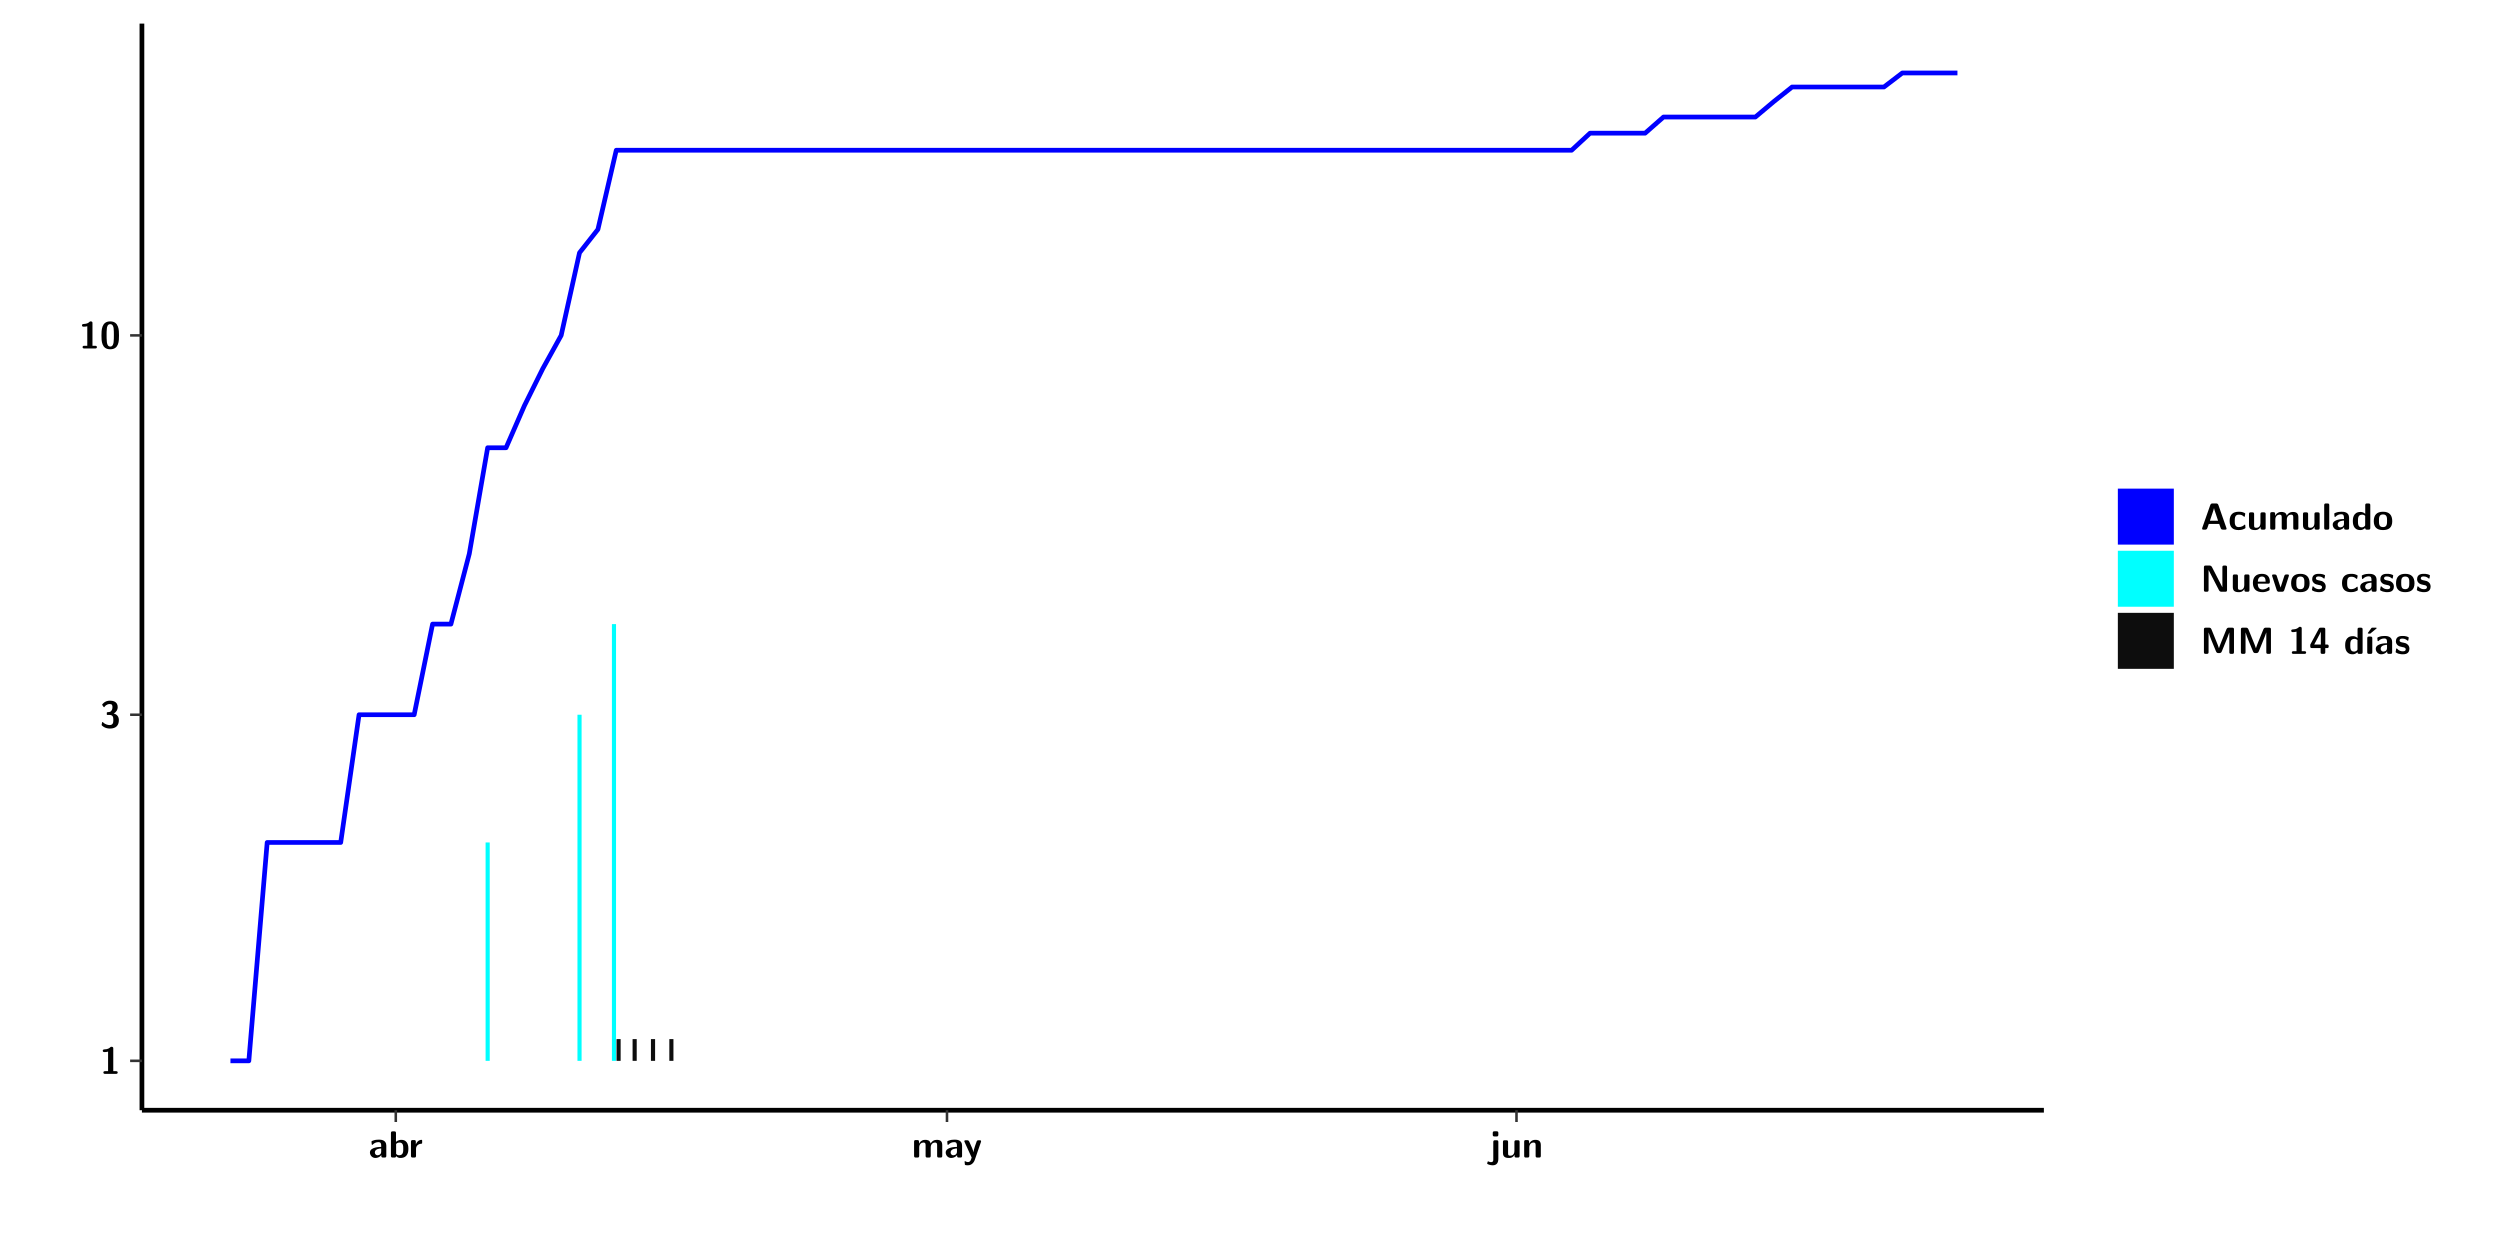
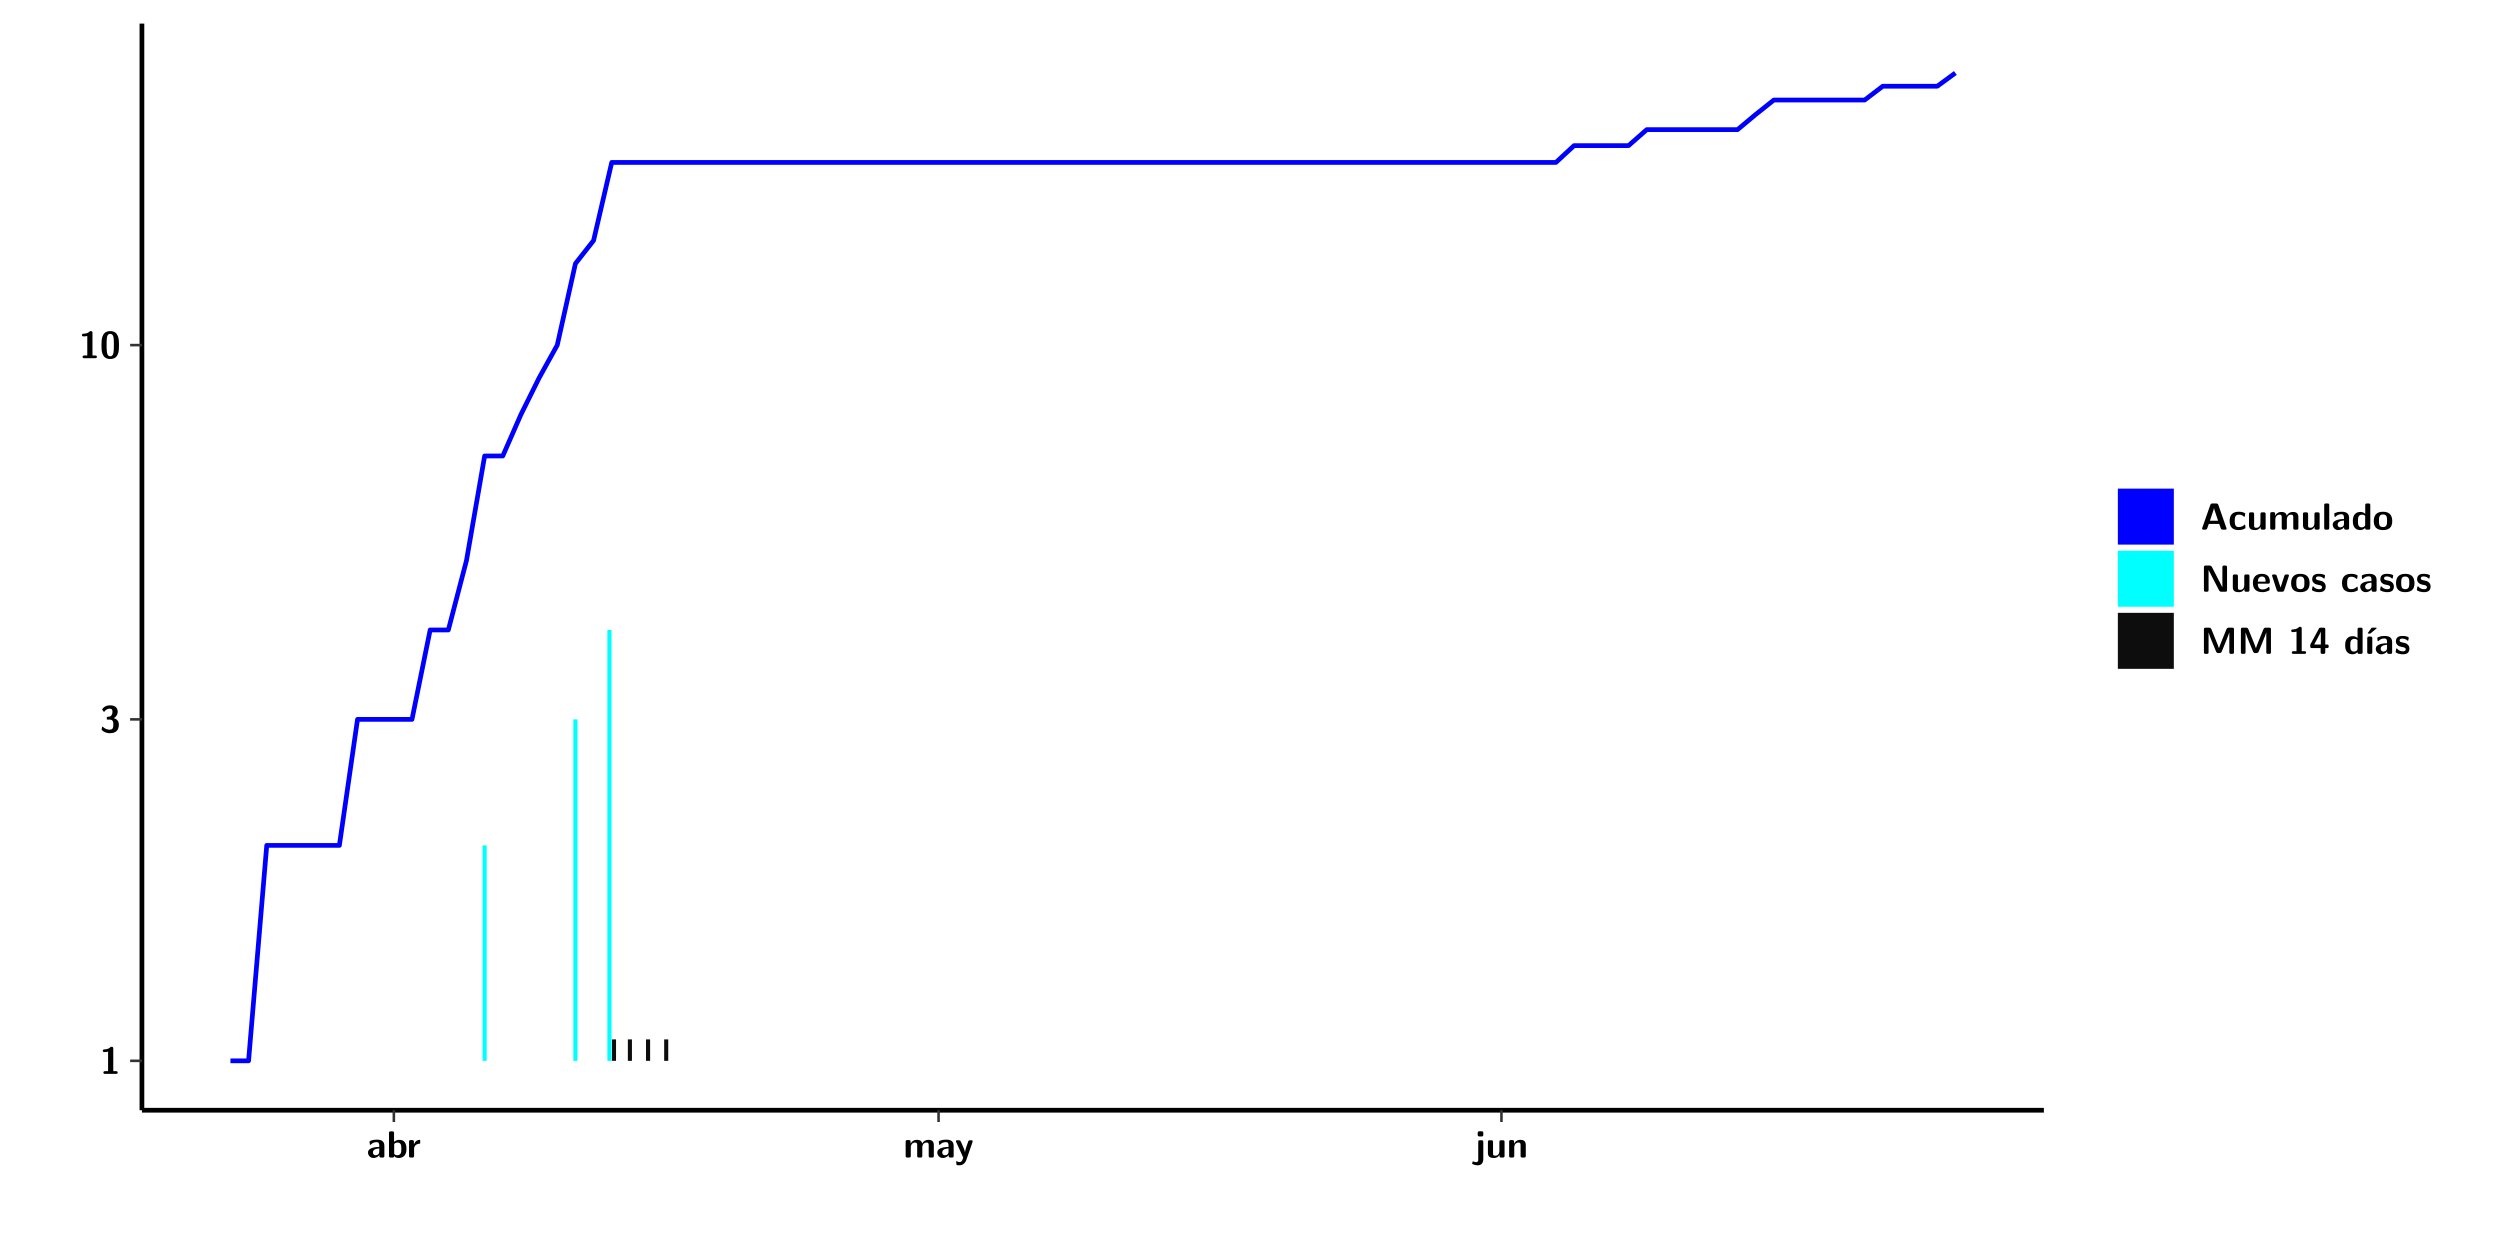
<svg xmlns="http://www.w3.org/2000/svg" xmlns:xlink="http://www.w3.org/1999/xlink" width="579.653pt" height="288pt" viewBox="0 0 579.653 288" version="1.1">
  <defs>
    <g>
      <symbol overflow="visible" id="glyph0-0">
        <path style="stroke:none;" d="" />
      </symbol>
      <symbol overflow="visible" id="glyph0-1">
        <path style="stroke:none;" d="M 3.109 -5.859 C 3.109 -6.016 3.109 -6.281 2.719 -6.281 C 2.547 -6.281 2.516 -6.266 2.406 -6.156 C 2.25 -6.016 1.922 -5.688 1.047 -5.672 C 0.891 -5.672 0.672 -5.609 0.672 -5.359 C 0.672 -5.047 0.969 -5.047 1.094 -5.047 C 1.344 -5.047 1.656 -5.078 1.906 -5.156 L 1.906 -0.625 L 1.234 -0.625 C 1.109 -0.625 0.812 -0.625 0.812 -0.312 C 0.812 0 1.109 0 1.234 0 L 3.719 0 C 3.828 0 4.141 0 4.141 -0.312 C 4.141 -0.625 3.828 -0.625 3.719 -0.625 L 3.109 -0.625 Z M 3.109 -5.859 " />
      </symbol>
      <symbol overflow="visible" id="glyph0-2">
        <path style="stroke:none;" d="M 0.844 -4.859 C 0.906 -4.766 0.953 -4.766 0.969 -4.766 C 1.031 -4.766 1.047 -4.797 1.094 -4.859 C 1.547 -5.5 2.172 -5.5 2.281 -5.5 C 2.844 -5.5 2.922 -5.203 2.922 -4.781 C 2.922 -4.656 2.922 -4.234 2.641 -3.906 C 2.438 -3.656 2.219 -3.641 1.953 -3.625 C 1.859 -3.609 1.688 -3.609 1.672 -3.578 C 1.609 -3.562 1.609 -3.5 1.609 -3.359 L 1.609 -3.203 C 1.609 -2.984 1.609 -2.969 1.844 -2.969 L 2.219 -2.969 C 3.031 -2.969 3.125 -2.469 3.125 -1.797 C 3.125 -1.203 3.062 -0.625 2.266 -0.625 C 1.984 -0.625 1.328 -0.688 0.75 -1.25 C 0.672 -1.328 0.656 -1.328 0.625 -1.328 C 0.531 -1.328 0.516 -1.25 0.516 -1.234 C 0.516 -1.234 0.406 -0.672 0.406 -0.625 C 0.406 -0.516 1.156 0.188 2.312 0.188 C 3.812 0.188 4.406 -0.609 4.406 -1.781 C 4.406 -2.562 3.984 -3.109 3.203 -3.297 C 3.906 -3.688 4.141 -4.266 4.141 -4.766 C 4.141 -6.156 2.891 -6.281 2.328 -6.281 C 1.125 -6.281 0.531 -5.422 0.531 -5.344 C 0.531 -5.297 0.594 -5.219 0.594 -5.219 Z M 0.844 -4.859 " />
      </symbol>
      <symbol overflow="visible" id="glyph0-3">
        <path style="stroke:none;" d="M 4.438 -3 C 4.438 -4.203 4.438 -6.281 2.406 -6.281 C 0.375 -6.281 0.375 -4.219 0.375 -3 C 0.375 -1.812 0.375 0.188 2.406 0.188 C 4.438 0.188 4.438 -1.781 4.438 -3 Z M 2.406 -0.438 C 1.75 -0.438 1.656 -1.25 1.625 -1.484 C 1.562 -1.953 1.562 -2.766 1.562 -3.125 C 1.562 -3.641 1.562 -4.203 1.625 -4.641 C 1.641 -4.875 1.734 -5.641 2.406 -5.641 C 3.047 -5.641 3.156 -4.906 3.188 -4.734 C 3.25 -4.281 3.25 -3.594 3.25 -3.125 C 3.25 -2.625 3.25 -1.953 3.188 -1.469 C 3.156 -1.234 3.062 -0.438 2.406 -0.438 Z M 2.406 -0.438 " />
      </symbol>
      <symbol overflow="visible" id="glyph0-4">
        <path style="stroke:none;" d="M 4.062 -2.766 C 4.062 -4.156 2.734 -4.156 2.297 -4.156 C 1.891 -4.156 1.453 -4.125 0.859 -3.891 C 0.672 -3.797 0.625 -3.781 0.625 -3.688 C 0.625 -3.625 0.688 -3.109 0.688 -3.047 C 0.703 -2.984 0.75 -2.938 0.812 -2.938 C 0.844 -2.938 0.875 -2.969 0.906 -3 C 1.281 -3.391 1.719 -3.578 2.266 -3.578 C 2.734 -3.578 2.875 -3.297 2.875 -2.781 L 2.875 -2.469 C 2.562 -2.469 0.266 -2.453 0.266 -1.172 C 0.266 -0.547 0.766 0.094 1.531 0.094 C 1.828 0.094 2.484 0.016 2.906 -0.594 L 2.906 -0.422 C 2.906 -0.141 2.969 0 3.328 0 L 3.641 0 C 3.984 0 4.062 -0.109 4.062 -0.422 Z M 2.875 -1.344 C 2.875 -0.531 2.047 -0.531 2.016 -0.531 C 1.641 -0.531 1.406 -0.844 1.406 -1.188 C 1.406 -2.047 2.625 -2.109 2.875 -2.109 Z M 2.875 -1.344 " />
      </symbol>
      <symbol overflow="visible" id="glyph0-5">
        <path style="stroke:none;" d="M 1.703 -5.656 C 1.703 -5.938 1.641 -6.078 1.281 -6.078 L 0.953 -6.078 C 0.641 -6.078 0.531 -5.984 0.531 -5.656 L 0.531 -0.422 C 0.531 -0.109 0.625 0 0.953 0 L 1.312 0 C 1.453 0 1.719 0 1.734 -0.344 C 2.125 0.094 2.578 0.094 2.719 0.094 C 4.578 0.094 4.578 -1.594 4.578 -2.031 C 4.578 -2.453 4.578 -4.109 2.938 -4.109 C 2.219 -4.109 1.781 -3.703 1.703 -3.625 Z M 1.734 -3.172 C 1.844 -3.281 2.109 -3.484 2.5 -3.484 C 3.391 -3.484 3.391 -2.672 3.391 -2.016 C 3.391 -1.375 3.391 -0.531 2.406 -0.531 C 2.047 -0.531 1.828 -0.75 1.734 -0.875 Z M 1.734 -3.172 " />
      </symbol>
      <symbol overflow="visible" id="glyph0-6">
        <path style="stroke:none;" d="M 1.703 -2.016 C 1.703 -2.844 2.391 -3.188 2.938 -3.219 C 3.109 -3.234 3.125 -3.234 3.125 -3.469 L 3.125 -3.875 C 3.125 -4.047 3.125 -4.109 2.969 -4.109 C 2.719 -4.109 2.078 -4.031 1.672 -3.078 L 1.656 -3.078 L 1.656 -3.641 C 1.656 -3.922 1.594 -4.062 1.234 -4.062 L 0.953 -4.062 C 0.641 -4.062 0.531 -3.969 0.531 -3.641 L 0.531 -0.422 C 0.531 -0.109 0.625 0 0.953 0 L 1.281 0 C 1.609 0 1.703 -0.109 1.703 -0.422 Z M 1.703 -2.016 " />
      </symbol>
      <symbol overflow="visible" id="glyph0-7">
        <path style="stroke:none;" d="M 7.062 -2.844 C 7.062 -3.75 6.672 -4.109 5.781 -4.109 C 5.156 -4.109 4.688 -3.828 4.359 -3.25 C 4.219 -4.078 3.484 -4.109 3.109 -4.109 C 2.938 -4.109 2.578 -4.109 2.188 -3.828 C 1.906 -3.625 1.734 -3.344 1.672 -3.203 L 1.672 -3.641 C 1.672 -3.922 1.609 -4.062 1.25 -4.062 L 0.953 -4.062 C 0.625 -4.062 0.531 -3.969 0.531 -3.641 L 0.531 -0.422 C 0.531 -0.109 0.625 0 0.953 0 L 1.297 0 C 1.625 0 1.719 -0.109 1.719 -0.422 L 1.719 -2.359 C 1.719 -3.141 2.25 -3.484 2.688 -3.484 C 3.109 -3.484 3.203 -3.297 3.203 -2.828 L 3.203 -0.422 C 3.203 -0.109 3.297 0 3.625 0 L 3.969 0 C 4.297 0 4.391 -0.109 4.391 -0.422 L 4.391 -2.359 C 4.391 -3.141 4.922 -3.484 5.359 -3.484 C 5.781 -3.484 5.875 -3.297 5.875 -2.828 L 5.875 -0.422 C 5.875 -0.109 5.969 0 6.297 0 L 6.641 0 C 6.984 0 7.062 -0.109 7.062 -0.422 Z M 7.062 -2.844 " />
      </symbol>
      <symbol overflow="visible" id="glyph0-8">
        <path style="stroke:none;" d="M 4.109 -3.609 C 4.141 -3.719 4.141 -3.734 4.141 -3.781 C 4.141 -4.016 3.906 -4.016 3.797 -4.016 L 3.609 -4.016 C 3.469 -4.016 3.266 -4.016 3.141 -3.812 C 3.109 -3.766 2.406 -1.828 2.359 -1.25 L 2.344 -1.25 C 2.312 -1.672 1.953 -2.484 1.562 -3.328 C 1.328 -3.891 1.266 -4.016 0.828 -4.016 L 0.594 -4.016 C 0.469 -4.016 0.25 -4.016 0.25 -3.781 C 0.25 -3.75 0.281 -3.688 0.297 -3.641 L 1.953 0 C 1.891 0.188 1.859 0.281 1.828 0.375 C 1.734 0.656 1.578 1.047 1.109 1.047 C 0.812 1.047 0.609 0.922 0.516 0.875 C 0.469 0.844 0.453 0.828 0.422 0.828 C 0.391 0.828 0.312 0.859 0.312 0.969 C 0.312 1.031 0.375 1.641 0.391 1.672 C 0.469 1.781 0.953 1.797 1.094 1.797 C 2.172 1.797 2.609 0.766 2.672 0.547 Z M 4.109 -3.609 " />
      </symbol>
      <symbol overflow="visible" id="glyph0-9">
        <path style="stroke:none;" d="M 1.969 -5.672 C 1.969 -5.953 1.906 -6.094 1.547 -6.094 L 1.094 -6.094 C 0.766 -6.094 0.672 -5.984 0.672 -5.672 L 0.672 -5.312 C 0.672 -5.031 0.734 -4.891 1.094 -4.891 L 1.547 -4.891 C 1.875 -4.891 1.969 -5 1.969 -5.312 Z M 0.797 0.484 C 0.797 0.703 0.797 1.062 0.25 1.062 C 0.156 1.062 -0.094 1.031 -0.266 0.922 C -0.359 0.875 -0.375 0.875 -0.406 0.875 C -0.484 0.875 -0.5 0.922 -0.547 1.094 C -0.609 1.281 -0.625 1.359 -0.625 1.391 C -0.625 1.547 0.109 1.797 0.656 1.797 C 1.625 1.797 1.969 1.141 1.969 0.281 L 1.969 -3.594 C 1.969 -3.875 1.906 -4.016 1.547 -4.016 L 1.219 -4.016 C 0.891 -4.016 0.797 -3.906 0.797 -3.594 Z M 0.797 0.484 " />
      </symbol>
      <symbol overflow="visible" id="glyph0-10">
        <path style="stroke:none;" d="M 4.391 -3.594 C 4.391 -3.875 4.328 -4.016 3.969 -4.016 L 3.609 -4.016 C 3.281 -4.016 3.188 -3.906 3.188 -3.594 L 3.188 -1.516 C 3.188 -0.938 2.891 -0.438 2.266 -0.438 C 1.766 -0.438 1.719 -0.562 1.719 -1.031 L 1.719 -3.594 C 1.719 -3.875 1.656 -4.016 1.297 -4.016 L 0.953 -4.016 C 0.625 -4.016 0.531 -3.922 0.531 -3.594 L 0.531 -1.109 C 0.531 -0.172 1.031 0.094 1.953 0.094 C 2.188 0.094 2.812 0.094 3.219 -0.656 L 3.219 -0.422 C 3.219 -0.141 3.281 0 3.641 0 L 3.969 0 C 4.297 0 4.391 -0.109 4.391 -0.422 Z M 4.391 -3.594 " />
      </symbol>
      <symbol overflow="visible" id="glyph0-11">
        <path style="stroke:none;" d="M 4.391 -2.844 C 4.391 -3.75 4 -4.109 3.109 -4.109 C 2.188 -4.109 1.781 -3.438 1.672 -3.203 L 1.672 -3.641 C 1.672 -3.922 1.609 -4.062 1.25 -4.062 L 0.953 -4.062 C 0.625 -4.062 0.531 -3.969 0.531 -3.641 L 0.531 -0.422 C 0.531 -0.109 0.625 0 0.953 0 L 1.297 0 C 1.625 0 1.719 -0.109 1.719 -0.422 L 1.719 -2.359 C 1.719 -3.125 2.219 -3.484 2.688 -3.484 C 3.109 -3.484 3.188 -3.281 3.188 -2.828 L 3.188 -0.422 C 3.188 -0.141 3.25 0 3.609 0 L 3.969 0 C 4.297 0 4.391 -0.109 4.391 -0.422 Z M 4.391 -2.844 " />
      </symbol>
      <symbol overflow="visible" id="glyph0-12">
        <path style="stroke:none;" d="M 4.156 -5.703 C 4.031 -6.078 3.766 -6.078 3.594 -6.078 L 2.828 -6.078 C 2.641 -6.078 2.391 -6.078 2.266 -5.703 L 0.406 -0.406 C 0.375 -0.297 0.375 -0.281 0.375 -0.234 C 0.375 0 0.594 0 0.703 0 L 1.031 0 C 1.188 0 1.453 0 1.578 -0.344 L 1.922 -1.328 L 4.344 -1.328 L 4.641 -0.484 C 4.75 -0.172 4.812 0 5.234 0 L 5.703 0 C 5.828 0 6.047 0 6.047 -0.234 C 6.047 -0.281 6.047 -0.297 6 -0.406 Z M 2.812 -3.938 C 2.938 -4.328 3.062 -4.656 3.125 -4.969 L 3.141 -4.969 C 3.188 -4.766 3.188 -4.75 3.25 -4.547 L 4.078 -2.078 L 2.188 -2.078 Z M 2.812 -3.938 " />
      </symbol>
      <symbol overflow="visible" id="glyph0-13">
        <path style="stroke:none;" d="M 4 -0.438 C 4 -0.531 3.969 -0.938 3.953 -1.047 C 3.953 -1.078 3.938 -1.172 3.844 -1.172 C 3.812 -1.172 3.797 -1.172 3.703 -1.078 C 3.562 -0.953 3.141 -0.594 2.422 -0.594 C 1.516 -0.594 1.516 -1.469 1.516 -2.031 C 1.516 -2.75 1.562 -3.484 2.453 -3.484 C 3.031 -3.484 3.266 -3.344 3.578 -3.078 C 3.688 -2.984 3.703 -2.984 3.734 -2.984 C 3.828 -2.984 3.844 -3.062 3.844 -3.094 C 3.859 -3.172 3.953 -3.656 3.953 -3.703 C 3.953 -3.781 3.891 -3.812 3.75 -3.891 C 3.328 -4.078 3.062 -4.156 2.453 -4.156 C 1.141 -4.156 0.328 -3.547 0.328 -2.016 C 0.328 -0.562 1.078 0.094 2.406 0.094 C 2.641 0.094 3.172 0.094 3.75 -0.203 C 4 -0.344 4 -0.344 4 -0.438 Z M 4 -0.438 " />
      </symbol>
      <symbol overflow="visible" id="glyph0-14">
        <path style="stroke:none;" d="M 1.703 -5.656 C 1.703 -5.938 1.641 -6.078 1.281 -6.078 L 0.953 -6.078 C 0.641 -6.078 0.531 -5.984 0.531 -5.656 L 0.531 -0.422 C 0.531 -0.109 0.625 0 0.953 0 L 1.281 0 C 1.609 0 1.703 -0.109 1.703 -0.422 Z M 1.703 -5.656 " />
      </symbol>
      <symbol overflow="visible" id="glyph0-15">
        <path style="stroke:none;" d="M 4.375 -5.656 C 4.375 -5.938 4.312 -6.078 3.953 -6.078 L 3.625 -6.078 C 3.297 -6.078 3.203 -5.969 3.203 -5.656 L 3.203 -3.672 C 2.812 -4.047 2.375 -4.109 2.109 -4.109 C 0.328 -4.109 0.328 -2.422 0.328 -2 C 0.328 -1.594 0.328 0.094 2.062 0.094 C 2.422 0.094 2.812 -0.016 3.188 -0.406 C 3.188 -0.094 3.297 0 3.609 0 L 3.953 0 C 4.281 0 4.375 -0.109 4.375 -0.422 Z M 3.188 -1.094 C 3.188 -0.953 3.188 -0.875 2.922 -0.688 C 2.703 -0.547 2.5 -0.531 2.406 -0.531 C 1.516 -0.531 1.516 -1.344 1.516 -2 C 1.516 -2.656 1.516 -3.484 2.5 -3.484 C 2.75 -3.484 2.984 -3.391 3.188 -3.203 Z M 3.188 -1.094 " />
      </symbol>
      <symbol overflow="visible" id="glyph0-16">
        <path style="stroke:none;" d="M 4.547 -1.969 C 4.547 -3.406 3.844 -4.156 2.406 -4.156 C 0.953 -4.156 0.266 -3.391 0.266 -1.969 C 0.266 -0.547 1.031 0.094 2.406 0.094 C 3.781 0.094 4.547 -0.531 4.547 -1.969 Z M 2.406 -0.594 C 1.469 -0.594 1.469 -1.375 1.469 -2.078 C 1.469 -2.75 1.469 -3.531 2.406 -3.531 C 3.344 -3.531 3.344 -2.766 3.344 -2.078 C 3.344 -1.391 3.344 -0.594 2.406 -0.594 Z M 2.406 -0.594 " />
      </symbol>
      <symbol overflow="visible" id="glyph0-17">
        <path style="stroke:none;" d="M 2.656 -5.734 C 2.469 -6.078 2.203 -6.078 2.031 -6.078 L 1.219 -6.078 C 0.906 -6.078 0.797 -5.984 0.797 -5.656 L 0.797 -0.422 C 0.797 -0.109 0.891 0 1.219 0 L 1.453 0 C 1.781 0 1.875 -0.109 1.875 -0.422 L 1.875 -5.016 L 1.891 -5.016 L 4.297 -0.344 C 4.484 0 4.75 0 4.922 0 L 5.734 0 C 6.062 0 6.156 -0.109 6.156 -0.422 L 6.156 -5.656 C 6.156 -5.938 6.094 -6.078 5.734 -6.078 L 5.5 -6.078 C 5.156 -6.078 5.078 -5.969 5.078 -5.656 L 5.078 -1.062 L 5.062 -1.062 Z M 2.656 -5.734 " />
      </symbol>
      <symbol overflow="visible" id="glyph0-18">
        <path style="stroke:none;" d="M 3.781 -1.875 C 3.984 -1.875 4.203 -1.891 4.203 -2.281 C 4.203 -3.406 3.672 -4.156 2.359 -4.156 C 0.969 -4.156 0.266 -3.375 0.266 -2.047 C 0.266 -0.609 1.109 0.094 2.484 0.094 C 2.812 0.094 3.312 0.047 3.891 -0.234 C 4.078 -0.328 4.141 -0.359 4.141 -0.469 C 4.141 -0.531 4.125 -0.781 4.109 -0.844 C 4.078 -1.125 4.062 -1.125 3.984 -1.125 C 3.953 -1.125 3.938 -1.125 3.844 -1.047 C 3.328 -0.594 2.797 -0.531 2.516 -0.531 C 1.531 -0.531 1.422 -1.312 1.391 -1.875 Z M 1.406 -2.344 C 1.422 -2.875 1.609 -3.531 2.359 -3.531 C 3.062 -3.531 3.203 -3.031 3.219 -2.344 Z M 1.406 -2.344 " />
      </symbol>
      <symbol overflow="visible" id="glyph0-19">
        <path style="stroke:none;" d="M 4.109 -3.609 C 4.141 -3.719 4.141 -3.75 4.141 -3.766 C 4.141 -4.016 3.922 -4.016 3.797 -4.016 L 3.609 -4.016 C 3.25 -4.016 3.141 -3.891 3.062 -3.641 L 2.203 -0.984 L 1.328 -3.641 C 1.266 -3.828 1.203 -4.016 0.781 -4.016 L 0.578 -4.016 C 0.453 -4.016 0.234 -4.016 0.234 -3.766 C 0.234 -3.75 0.234 -3.719 0.266 -3.609 L 1.312 -0.375 C 1.438 0 1.703 0 1.859 0 L 2.5 0 C 2.672 0 2.938 0 3.062 -0.375 Z M 4.109 -3.609 " />
      </symbol>
      <symbol overflow="visible" id="glyph0-20">
        <path style="stroke:none;" d="M 3.469 -1.234 C 3.469 -1.734 3.203 -2.031 3.047 -2.172 C 2.703 -2.484 2.391 -2.547 2.031 -2.609 C 1.547 -2.703 1.188 -2.766 1.188 -3.109 C 1.188 -3.469 1.484 -3.547 1.828 -3.547 C 2.406 -3.547 2.719 -3.328 2.953 -3.125 C 3.047 -3.047 3.062 -3.047 3.094 -3.047 C 3.188 -3.047 3.203 -3.125 3.203 -3.156 C 3.219 -3.219 3.312 -3.719 3.312 -3.766 C 3.312 -3.906 2.844 -4.031 2.75 -4.062 C 2.406 -4.156 2.125 -4.156 1.891 -4.156 C 1.5 -4.156 0.328 -4.156 0.328 -2.906 C 0.328 -2.484 0.516 -2.219 0.75 -2 C 1.062 -1.734 1.406 -1.672 1.906 -1.562 C 2.156 -1.531 2.609 -1.453 2.609 -1.062 C 2.609 -0.656 2.266 -0.594 1.922 -0.594 C 1.531 -0.594 1.047 -0.703 0.625 -1.188 C 0.594 -1.234 0.562 -1.266 0.516 -1.266 C 0.422 -1.266 0.406 -1.188 0.391 -1.125 C 0.375 -1.016 0.266 -0.516 0.266 -0.422 C 0.266 -0.266 0.922 -0.062 0.922 -0.047 C 1.406 0.094 1.766 0.094 1.922 0.094 C 2.359 0.094 3.469 0.062 3.469 -1.234 Z M 3.469 -1.234 " />
      </symbol>
      <symbol overflow="visible" id="glyph0-21">
        <path style="stroke:none;" d="M 4.859 -2.859 C 4.688 -2.422 4.359 -1.609 4.281 -1.312 C 4.203 -1.625 3.844 -2.484 3.656 -2.953 L 2.531 -5.719 C 2.391 -6.078 2.109 -6.078 1.953 -6.078 L 1.219 -6.078 C 0.906 -6.078 0.797 -5.984 0.797 -5.656 L 0.797 -0.422 C 0.797 -0.109 0.891 0 1.219 0 L 1.453 0 C 1.781 0 1.875 -0.109 1.875 -0.422 L 1.875 -4.953 L 1.891 -4.953 C 1.984 -4.562 2.375 -3.578 2.578 -3.062 L 3.609 -0.562 C 3.766 -0.188 3.969 -0.188 4.266 -0.188 C 4.562 -0.188 4.781 -0.188 4.938 -0.562 L 6.062 -3.328 C 6.141 -3.531 6.625 -4.719 6.672 -4.953 L 6.688 -4.953 L 6.688 -0.422 C 6.688 -0.141 6.75 0 7.109 0 L 7.344 0 C 7.672 0 7.766 -0.109 7.766 -0.422 L 7.766 -5.656 C 7.766 -5.938 7.703 -6.078 7.344 -6.078 L 6.609 -6.078 C 6.391 -6.078 6.172 -6.062 6.016 -5.703 Z M 4.859 -2.859 " />
      </symbol>
      <symbol overflow="visible" id="glyph0-22">
        <path style="stroke:none;" d="M 0.344 -2.297 C 0.266 -2.172 0.266 -2.141 0.266 -1.984 L 0.266 -1.766 C 0.266 -1.484 0.328 -1.344 0.688 -1.344 L 2.672 -1.344 L 2.672 -0.422 C 2.672 -0.141 2.719 0 3.078 0 L 3.328 0 C 3.656 0 3.75 -0.109 3.75 -0.422 L 3.75 -1.344 L 4.125 -1.344 C 4.391 -1.344 4.547 -1.406 4.547 -1.75 C 4.547 -2.078 4.422 -2.172 4.125 -2.172 L 3.75 -2.172 L 3.75 -5.656 C 3.75 -5.984 3.656 -6.078 3.328 -6.078 L 2.688 -6.078 C 2.531 -6.078 2.391 -6.078 2.281 -5.875 Z M 1.188 -2.172 C 2.578 -4.75 2.672 -5.016 2.703 -5.156 L 2.719 -5.156 L 2.719 -2.172 Z M 1.188 -2.172 " />
      </symbol>
      <symbol overflow="visible" id="glyph0-23">
        <path style="stroke:none;" d="M 3.906 -5.844 C 3.953 -5.875 4 -5.922 4 -5.969 C 4 -6.078 3.906 -6.078 3.766 -6.078 L 3.047 -6.078 C 2.875 -6.078 2.859 -6.078 2.781 -5.984 L 2.031 -4.953 C 1.953 -4.859 1.953 -4.844 1.953 -4.828 C 1.953 -4.703 2.047 -4.703 2.188 -4.703 L 2.516 -4.703 Z M 3.906 -5.844 " />
      </symbol>
      <symbol overflow="visible" id="glyph0-24">
        <path style="stroke:none;" d="M 1.703 -3.594 C 1.703 -3.875 1.641 -4.016 1.281 -4.016 L 0.953 -4.016 C 0.641 -4.016 0.531 -3.922 0.531 -3.594 L 0.531 -0.422 C 0.531 -0.109 0.625 0 0.953 0 L 1.281 0 C 1.609 0 1.703 -0.109 1.703 -0.422 Z M 1.703 -3.594 " />
      </symbol>
    </g>
    <clipPath id="clip1">
      <path d="M 0 0 L 576.008 0 L 576.008 288 L 0 288 Z M 0 0 " />
    </clipPath>
    <clipPath id="clip2">
      <path d="M 32.906 5.477 L 473.898 5.477 L 473.898 257.414 L 32.906 257.414 Z M 32.906 5.477 " />
    </clipPath>
  </defs>
  <g id="surface1">
    <g clip-path="url(#clip1)" clip-rule="nonzero">
      <path style="fill-rule:nonzero;fill:rgb(100%,100%,100%);fill-opacity:1;stroke-width:0.598;stroke-linecap:round;stroke-linejoin:round;stroke:rgb(100%,100%,100%);stroke-opacity:1;stroke-miterlimit:10;" d="M 0 0 L 0 288.004 L 576.008 288.004 L 576.008 0 Z M 0 0 " transform="matrix(1,0,0,-1,0,288)" />
    </g>
    <g clip-path="url(#clip2)" clip-rule="nonzero">
      <path style=" stroke:none;fill-rule:nonzero;fill:rgb(100%,100%,100%);fill-opacity:1;" d="M 32.906 257.414 L 32.906 5.477 L 473.898 5.477 L 473.898 257.414 Z M 32.906 257.414 " />
    </g>
-     <path style=" stroke:none;fill-rule:nonzero;fill:rgb(0%,100%,100%);fill-opacity:1;" d="M 112.59 245.969 L 112.59 195.336 L 113.547 195.336 L 113.547 245.969 Z M 112.59 245.969 " />
-     <path style=" stroke:none;fill-rule:nonzero;fill:rgb(0%,100%,100%);fill-opacity:1;" d="M 133.891 245.969 L 133.891 165.719 L 134.848 165.719 L 134.848 245.969 Z M 133.891 245.969 " />
-     <path style=" stroke:none;fill-rule:nonzero;fill:rgb(0%,100%,100%);fill-opacity:1;" d="M 141.879 245.969 L 141.879 144.707 L 142.836 144.707 L 142.836 245.969 Z M 141.879 245.969 " />
-     <path style=" stroke:none;fill-rule:nonzero;fill:rgb(4.999%,4.999%,4.999%);fill-opacity:1;" d="M 142.945 245.969 L 142.945 240.926 L 143.902 240.926 L 143.902 245.969 Z M 142.945 245.969 " />
-     <path style=" stroke:none;fill-rule:nonzero;fill:rgb(4.999%,4.999%,4.999%);fill-opacity:1;" d="M 146.672 245.969 L 146.672 240.926 L 147.629 240.926 L 147.629 245.969 Z M 146.672 245.969 " />
-     <path style=" stroke:none;fill-rule:nonzero;fill:rgb(4.999%,4.999%,4.999%);fill-opacity:1;" d="M 150.926 245.969 L 150.926 240.926 L 151.891 240.926 L 151.891 245.969 Z M 150.926 245.969 " />
-     <path style=" stroke:none;fill-rule:nonzero;fill:rgb(4.999%,4.999%,4.999%);fill-opacity:1;" d="M 155.191 245.969 L 155.191 240.926 L 156.145 240.926 L 156.145 245.969 Z M 155.191 245.969 " />
-     <path style="fill:none;stroke-width:1.096;stroke-linecap:butt;stroke-linejoin:round;stroke:rgb(0%,0%,100%);stroke-opacity:1;stroke-miterlimit:10;" d="M 53.43 42.031 L 57.695 42.031 L 61.949 92.664 L 78.996 92.664 L 83.25 122.281 L 96.031 122.281 L 100.297 143.293 L 104.551 143.293 L 108.812 159.605 L 113.066 184.184 L 117.332 184.184 L 121.586 193.934 L 125.852 202.531 L 130.113 210.234 L 134.367 229.395 L 138.633 234.812 L 142.887 253.164 L 364.398 253.164 L 368.664 257.117 L 381.434 257.117 L 385.699 260.863 L 407 260.863 L 411.254 264.434 L 415.516 267.828 L 436.816 267.828 L 441.07 271.078 L 453.855 271.078 " transform="matrix(1,0,0,-1,0,288)" />
+     <path style=" stroke:none;fill-rule:nonzero;fill:rgb(0%,100%,100%);fill-opacity:1;" d="M 111.891 245.969 L 111.891 196.016 L 112.84 196.016 L 112.84 245.969 Z M 111.891 245.969 " />
+     <path style=" stroke:none;fill-rule:nonzero;fill:rgb(0%,100%,100%);fill-opacity:1;" d="M 132.941 245.969 L 132.941 166.793 L 133.891 166.793 L 133.891 245.969 Z M 132.941 245.969 " />
+     <path style=" stroke:none;fill-rule:nonzero;fill:rgb(0%,100%,100%);fill-opacity:1;" d="M 140.832 245.969 L 140.832 146.059 L 141.789 146.059 L 141.789 245.969 Z M 140.832 245.969 " />
+     <path style=" stroke:none;fill-rule:nonzero;fill:rgb(4.999%,4.999%,4.999%);fill-opacity:1;" d="M 141.891 245.969 L 141.891 240.996 L 142.836 240.996 L 142.836 245.969 Z M 141.891 245.969 " />
+     <path style=" stroke:none;fill-rule:nonzero;fill:rgb(4.999%,4.999%,4.999%);fill-opacity:1;" d="M 145.574 245.969 L 145.574 240.996 L 146.523 240.996 L 146.523 245.969 Z M 145.574 245.969 " />
+     <path style=" stroke:none;fill-rule:nonzero;fill:rgb(4.999%,4.999%,4.999%);fill-opacity:1;" d="M 149.781 245.969 L 149.781 240.996 L 150.738 240.996 L 150.738 245.969 Z M 149.781 245.969 " />
+     <path style=" stroke:none;fill-rule:nonzero;fill:rgb(4.999%,4.999%,4.999%);fill-opacity:1;" d="M 153.996 245.969 L 153.996 240.996 L 154.941 240.996 L 154.941 245.969 Z M 153.996 245.969 " />
+     <path style="fill:none;stroke-width:1.096;stroke-linecap:butt;stroke-linejoin:round;stroke:rgb(0%,0%,100%);stroke-opacity:1;stroke-miterlimit:10;" d="M 53.43 42.031 L 57.633 42.031 L 61.848 91.984 L 78.688 91.984 L 82.898 121.207 L 95.523 121.207 L 99.738 141.941 L 103.953 141.941 L 108.156 158.031 L 112.371 182.277 L 116.574 182.277 L 120.789 191.895 L 125.004 200.383 L 129.207 207.984 L 133.422 226.883 L 137.625 232.23 L 141.84 250.344 L 360.762 250.344 L 364.965 254.238 L 377.598 254.238 L 381.812 257.938 L 402.863 257.938 L 407.07 261.453 L 411.281 264.801 L 432.336 264.801 L 436.539 268.008 L 449.172 268.008 L 453.375 271.078 " transform="matrix(1,0,0,-1,0,288)" />
    <path style="fill:none;stroke-width:1.096;stroke-linecap:butt;stroke-linejoin:round;stroke:rgb(0%,0%,0%);stroke-opacity:1;stroke-miterlimit:10;" d="M 32.906 30.586 L 32.906 282.523 " transform="matrix(1,0,0,-1,0,288)" />
    <g style="fill:rgb(0%,0%,0%);fill-opacity:1;">
      <use xlink:href="#glyph0-1" x="23.153" y="248.986" />
    </g>
    <g style="fill:rgb(0%,0%,0%);fill-opacity:1;">
-       <use xlink:href="#glyph0-2" x="23.153" y="168.737" />
+       <use xlink:href="#glyph0-2" x="23.153" y="169.813" />
    </g>
    <g style="fill:rgb(0%,0%,0%);fill-opacity:1;">
-       <use xlink:href="#glyph0-1" x="18.331" y="80.797" />
-       <use xlink:href="#glyph0-3" x="23.153" y="80.797" />
+       <use xlink:href="#glyph0-1" x="18.331" y="83.049" />
+       <use xlink:href="#glyph0-3" x="23.153" y="83.049" />
    </g>
    <path style="fill:none;stroke-width:0.598;stroke-linecap:butt;stroke-linejoin:round;stroke:rgb(20%,20%,20%);stroke-opacity:1;stroke-miterlimit:10;" d="M 30.168 42.031 L 32.906 42.031 " transform="matrix(1,0,0,-1,0,288)" />
-     <path style="fill:none;stroke-width:0.598;stroke-linecap:butt;stroke-linejoin:round;stroke:rgb(20%,20%,20%);stroke-opacity:1;stroke-miterlimit:10;" d="M 30.168 122.281 L 32.906 122.281 " transform="matrix(1,0,0,-1,0,288)" />
-     <path style="fill:none;stroke-width:0.598;stroke-linecap:butt;stroke-linejoin:round;stroke:rgb(20%,20%,20%);stroke-opacity:1;stroke-miterlimit:10;" d="M 30.168 210.234 L 32.906 210.234 " transform="matrix(1,0,0,-1,0,288)" />
+     <path style="fill:none;stroke-width:0.598;stroke-linecap:butt;stroke-linejoin:round;stroke:rgb(20%,20%,20%);stroke-opacity:1;stroke-miterlimit:10;" d="M 30.168 121.207 L 32.906 121.207 " transform="matrix(1,0,0,-1,0,288)" />
+     <path style="fill:none;stroke-width:0.598;stroke-linecap:butt;stroke-linejoin:round;stroke:rgb(20%,20%,20%);stroke-opacity:1;stroke-miterlimit:10;" d="M 30.168 207.984 L 32.906 207.984 " transform="matrix(1,0,0,-1,0,288)" />
    <path style="fill:none;stroke-width:1.096;stroke-linecap:butt;stroke-linejoin:round;stroke:rgb(0%,0%,0%);stroke-opacity:1;stroke-miterlimit:10;" d="M 32.906 30.586 L 473.898 30.586 " transform="matrix(1,0,0,-1,0,288)" />
-     <path style="fill:none;stroke-width:0.598;stroke-linecap:butt;stroke-linejoin:round;stroke:rgb(20%,20%,20%);stroke-opacity:1;stroke-miterlimit:10;" d="M 91.766 27.848 L 91.766 30.586 " transform="matrix(1,0,0,-1,0,288)" />
-     <path style="fill:none;stroke-width:0.598;stroke-linecap:butt;stroke-linejoin:round;stroke:rgb(20%,20%,20%);stroke-opacity:1;stroke-miterlimit:10;" d="M 219.57 27.848 L 219.57 30.586 " transform="matrix(1,0,0,-1,0,288)" />
-     <path style="fill:none;stroke-width:0.598;stroke-linecap:butt;stroke-linejoin:round;stroke:rgb(20%,20%,20%);stroke-opacity:1;stroke-miterlimit:10;" d="M 351.617 27.848 L 351.617 30.586 " transform="matrix(1,0,0,-1,0,288)" />
+     <path style="fill:none;stroke-width:0.598;stroke-linecap:butt;stroke-linejoin:round;stroke:rgb(20%,20%,20%);stroke-opacity:1;stroke-miterlimit:10;" d="M 91.32 27.848 L 91.32 30.586 " transform="matrix(1,0,0,-1,0,288)" />
+     <path style="fill:none;stroke-width:0.598;stroke-linecap:butt;stroke-linejoin:round;stroke:rgb(20%,20%,20%);stroke-opacity:1;stroke-miterlimit:10;" d="M 217.617 27.848 L 217.617 30.586 " transform="matrix(1,0,0,-1,0,288)" />
+     <path style="fill:none;stroke-width:0.598;stroke-linecap:butt;stroke-linejoin:round;stroke:rgb(20%,20%,20%);stroke-opacity:1;stroke-miterlimit:10;" d="M 348.129 27.848 L 348.129 30.586 " transform="matrix(1,0,0,-1,0,288)" />
    <g style="fill:rgb(0%,0%,0%);fill-opacity:1;">
-       <use xlink:href="#glyph0-4" x="85.507" y="268.394" />
-       <use xlink:href="#glyph0-5" x="90.11" y="268.394" />
+       <use xlink:href="#glyph0-4" x="85.059" y="268.394" />
+       <use xlink:href="#glyph0-5" x="89.662" y="268.394" />
    </g>
    <g style="fill:rgb(0%,0%,0%);fill-opacity:1;">
-       <use xlink:href="#glyph0-6" x="94.757" y="268.394" />
+       <use xlink:href="#glyph0-6" x="94.309" y="268.394" />
    </g>
    <g style="fill:rgb(0%,0%,0%);fill-opacity:1;">
-       <use xlink:href="#glyph0-7" x="211.408" y="268.394" />
-       <use xlink:href="#glyph0-4" x="219.006" y="268.394" />
+       <use xlink:href="#glyph0-7" x="209.456" y="268.394" />
+       <use xlink:href="#glyph0-4" x="217.054" y="268.394" />
    </g>
    <g style="fill:rgb(0%,0%,0%);fill-opacity:1;">
-       <use xlink:href="#glyph0-8" x="223.337" y="268.394" />
+       <use xlink:href="#glyph0-8" x="221.385" y="268.394" />
    </g>
    <g style="fill:rgb(0%,0%,0%);fill-opacity:1;">
-       <use xlink:href="#glyph0-9" x="345.438" y="268.394" />
-       <use xlink:href="#glyph0-10" x="347.946" y="268.394" />
-       <use xlink:href="#glyph0-11" x="352.865" y="268.394" />
+       <use xlink:href="#glyph0-9" x="341.951" y="268.394" />
+       <use xlink:href="#glyph0-10" x="344.459" y="268.394" />
+       <use xlink:href="#glyph0-11" x="349.378" y="268.394" />
    </g>
    <path style=" stroke:none;fill-rule:nonzero;fill:rgb(100%,100%,100%);fill-opacity:1;" d="M 484.859 161.262 L 484.859 101.625 L 570.527 101.625 L 570.527 161.262 Z M 484.859 161.262 " />
    <path style=" stroke:none;fill-rule:nonzero;fill:rgb(0%,0%,100%);fill-opacity:1;" d="M 491.047 126.273 L 491.047 113.293 L 504.027 113.293 L 504.027 126.273 Z M 491.047 126.273 " />
    <path style=" stroke:none;fill-rule:nonzero;fill:rgb(0%,100%,100%);fill-opacity:1;" d="M 491.047 140.68 L 491.047 127.699 L 504.027 127.699 L 504.027 140.68 Z M 491.047 140.68 " />
    <path style=" stroke:none;fill-rule:nonzero;fill:rgb(4.999%,4.999%,4.999%);fill-opacity:1;" d="M 491.047 155.078 L 491.047 142.094 L 504.027 142.094 L 504.027 155.078 Z M 491.047 155.078 " />
    <g style="fill:rgb(0%,0%,0%);fill-opacity:1;">
      <use xlink:href="#glyph0-12" x="510.207" y="122.809" />
      <use xlink:href="#glyph0-13" x="516.636" y="122.809" />
      <use xlink:href="#glyph0-10" x="520.922" y="122.809" />
      <use xlink:href="#glyph0-7" x="525.841" y="122.809" />
      <use xlink:href="#glyph0-10" x="533.44" y="122.809" />
      <use xlink:href="#glyph0-14" x="538.359" y="122.809" />
      <use xlink:href="#glyph0-4" x="540.6" y="122.809" />
      <use xlink:href="#glyph0-15" x="545.203" y="122.809" />
      <use xlink:href="#glyph0-16" x="550.122" y="122.809" />
    </g>
    <g style="fill:rgb(0%,0%,0%);fill-opacity:1;">
      <use xlink:href="#glyph0-17" x="510.207" y="137.205" />
      <use xlink:href="#glyph0-10" x="517.172" y="137.205" />
      <use xlink:href="#glyph0-18" x="522.092" y="137.205" />
      <use xlink:href="#glyph0-19" x="526.573" y="137.205" />
      <use xlink:href="#glyph0-16" x="530.956" y="137.205" />
      <use xlink:href="#glyph0-20" x="535.778" y="137.205" />
    </g>
    <g style="fill:rgb(0%,0%,0%);fill-opacity:1;">
      <use xlink:href="#glyph0-13" x="542.693" y="137.205" />
      <use xlink:href="#glyph0-4" x="546.979" y="137.205" />
      <use xlink:href="#glyph0-20" x="551.582" y="137.205" />
      <use xlink:href="#glyph0-16" x="555.279" y="137.205" />
      <use xlink:href="#glyph0-20" x="560.1" y="137.205" />
    </g>
    <g style="fill:rgb(0%,0%,0%);fill-opacity:1;">
      <use xlink:href="#glyph0-21" x="510.207" y="151.611" />
      <use xlink:href="#glyph0-21" x="518.779" y="151.611" />
    </g>
    <g style="fill:rgb(0%,0%,0%);fill-opacity:1;">
      <use xlink:href="#glyph0-1" x="530.569" y="151.611" />
      <use xlink:href="#glyph0-22" x="535.391" y="151.611" />
    </g>
    <g style="fill:rgb(0%,0%,0%);fill-opacity:1;">
      <use xlink:href="#glyph0-15" x="543.422" y="151.611" />
    </g>
    <g style="fill:rgb(0%,0%,0%);fill-opacity:1;">
      <use xlink:href="#glyph0-23" x="547.052" y="151.611" />
    </g>
    <g style="fill:rgb(0%,0%,0%);fill-opacity:1;">
      <use xlink:href="#glyph0-24" x="548.341" y="151.611" />
      <use xlink:href="#glyph0-4" x="550.582" y="151.611" />
      <use xlink:href="#glyph0-20" x="555.185" y="151.611" />
    </g>
  </g>
</svg>
